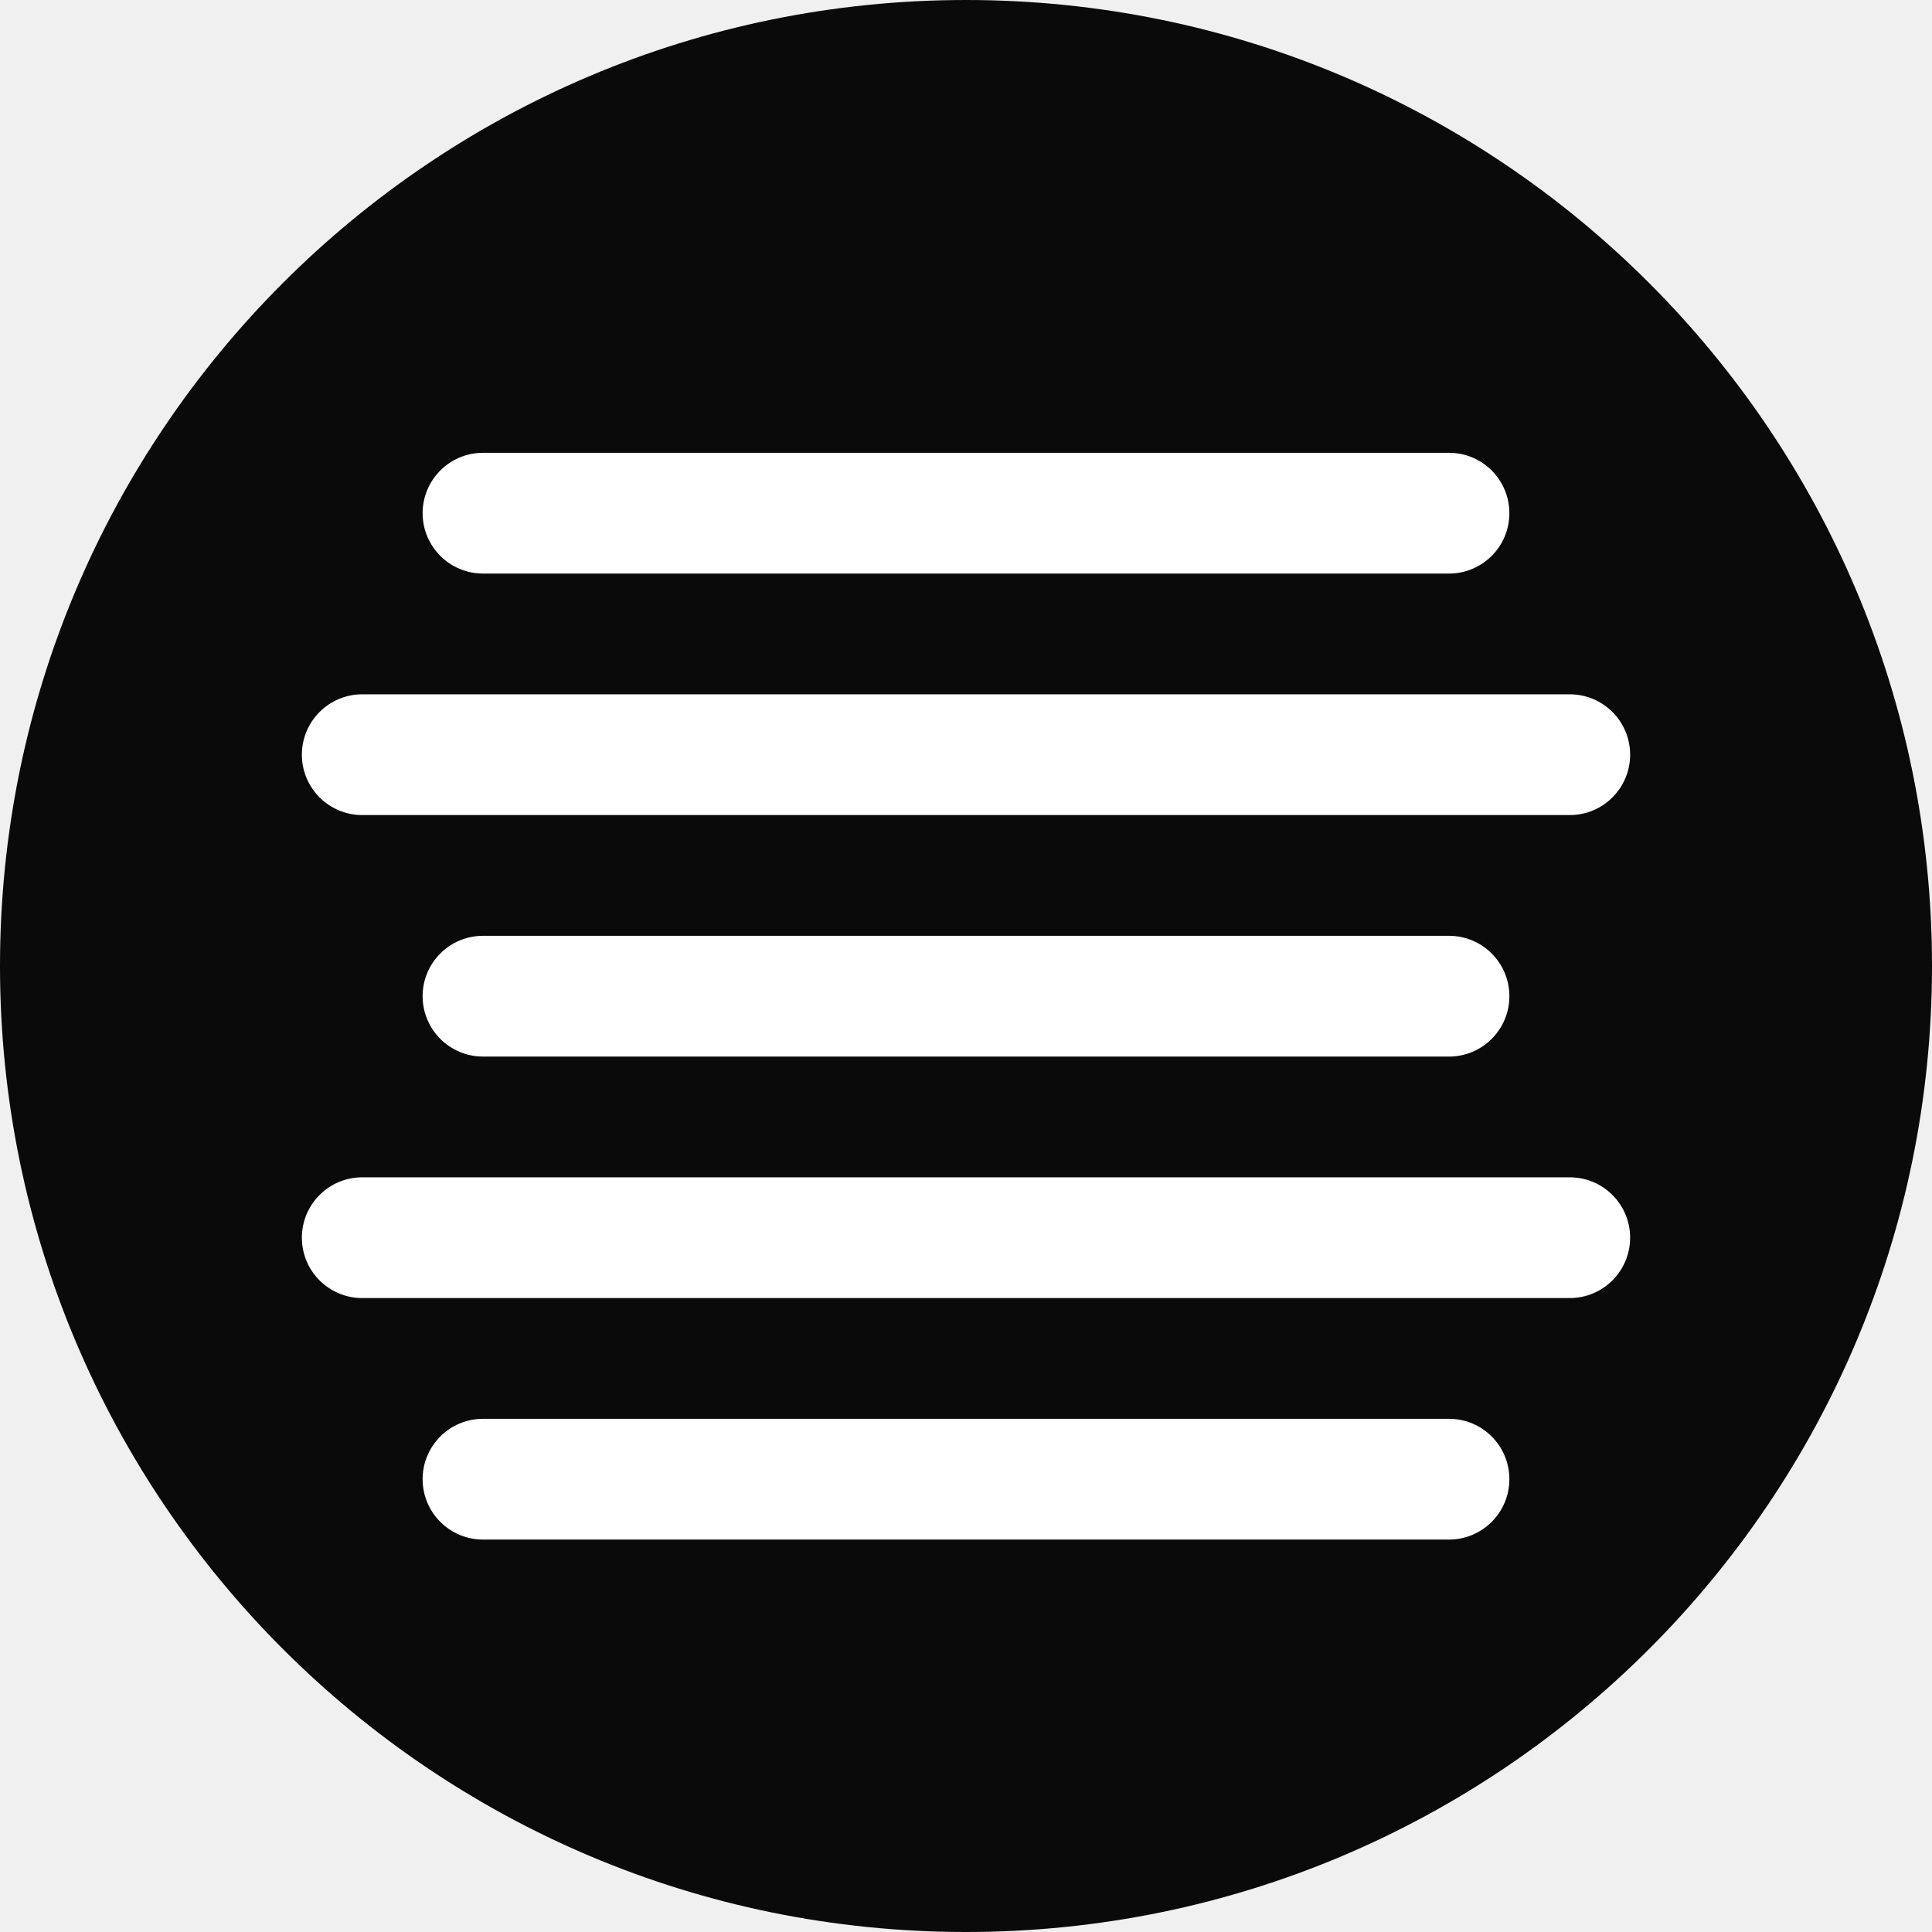
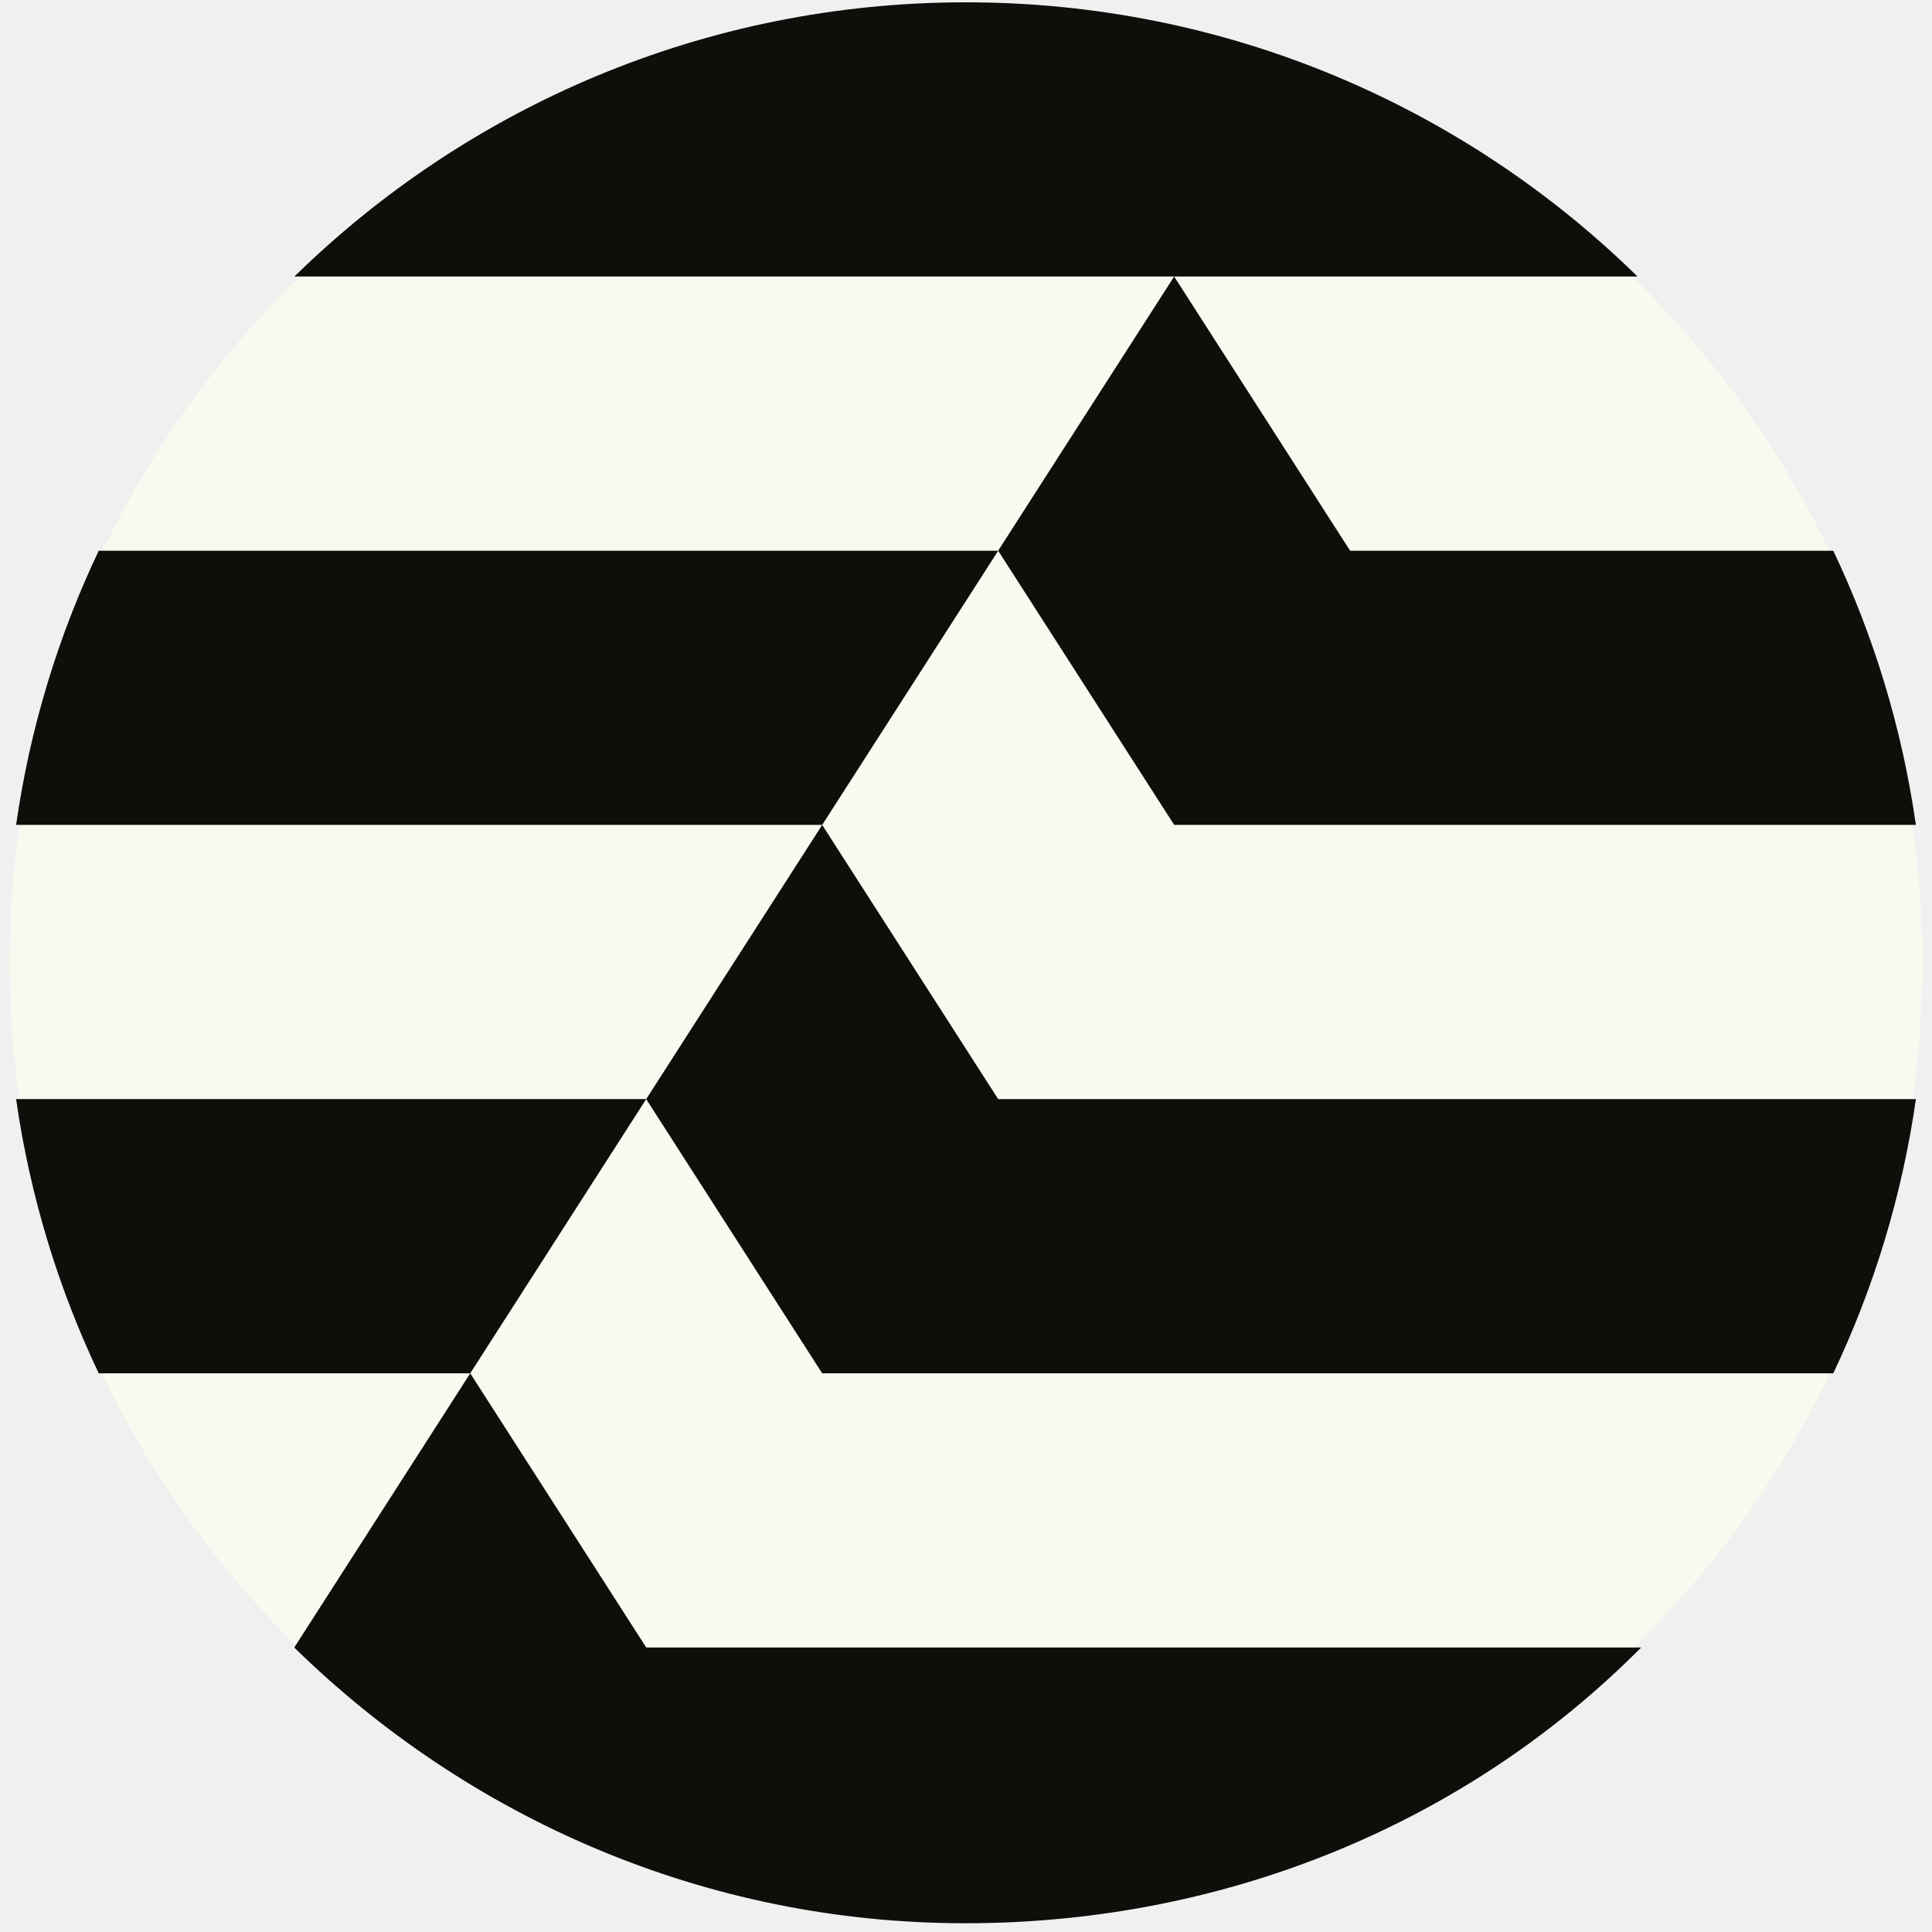
- <svg xmlns="http://www.w3.org/2000/svg" width="64" height="64" viewBox="0 0 64 64" role="img" aria-label="Aptos">
-   <circle cx="32" cy="32" r="32" fill="#0A0A0A" />
-   <g fill="#FFFFFF">
-     <rect x="14" y="15" width="36" height="4" rx="2" />
-     <rect x="10" y="23" width="44" height="4" rx="2" />
-     <rect x="14" y="31" width="36" height="4" rx="2" />
-     <rect x="10" y="39" width="44" height="4" rx="2" />
-     <rect x="14" y="47" width="36" height="4" rx="2" />
-   </g>
+ <svg xmlns="http://www.w3.org/2000/svg" id="aptos-icon" width="300" height="300" viewBox="0 0 600 600" class="w-28">
+   <circle cx="300" cy="299" r="297" fill="#F9F9F0" />
+   <path d="M30.661 171.033C18.084 197.498 9.302 226.119 5 256.181H255.339L309.999 171.033H30.661Z" fill="#0F0E0B" />
+   <path d="M594.999 256.182C590.687 226.111 581.915 197.499 569.338 171.034H419.288L364.648 85.875H508.549C454.803 33.203 381.199 0.717 299.994 0.717C218.79 0.717 145.195 33.203 91.439 85.865H364.648L309.988 171.024L364.648 256.172H594.989L594.999 256.182Z" fill="#0F0E0B" />
+   <path d="M146.04 426.5L91.381 511.648C145.136 564.311 218.601 597.284 299.805 597.284C381.01 597.284 455.718 565.99 509.672 511.648H200.7L146.04 426.5Z" fill="#0F0E0B" />
+   <path d="M200.68 341.331H5C9.312 371.412 18.084 400.024 30.661 426.489H146.04L200.68 341.331Z" fill="#0F0E0B" />
+   <path d="M255.339 426.499H569.339C581.916 400.034 590.698 371.413 595 341.351H309.999L255.339 256.192L200.68 341.341" fill="#0F0E0B" />
</svg>
